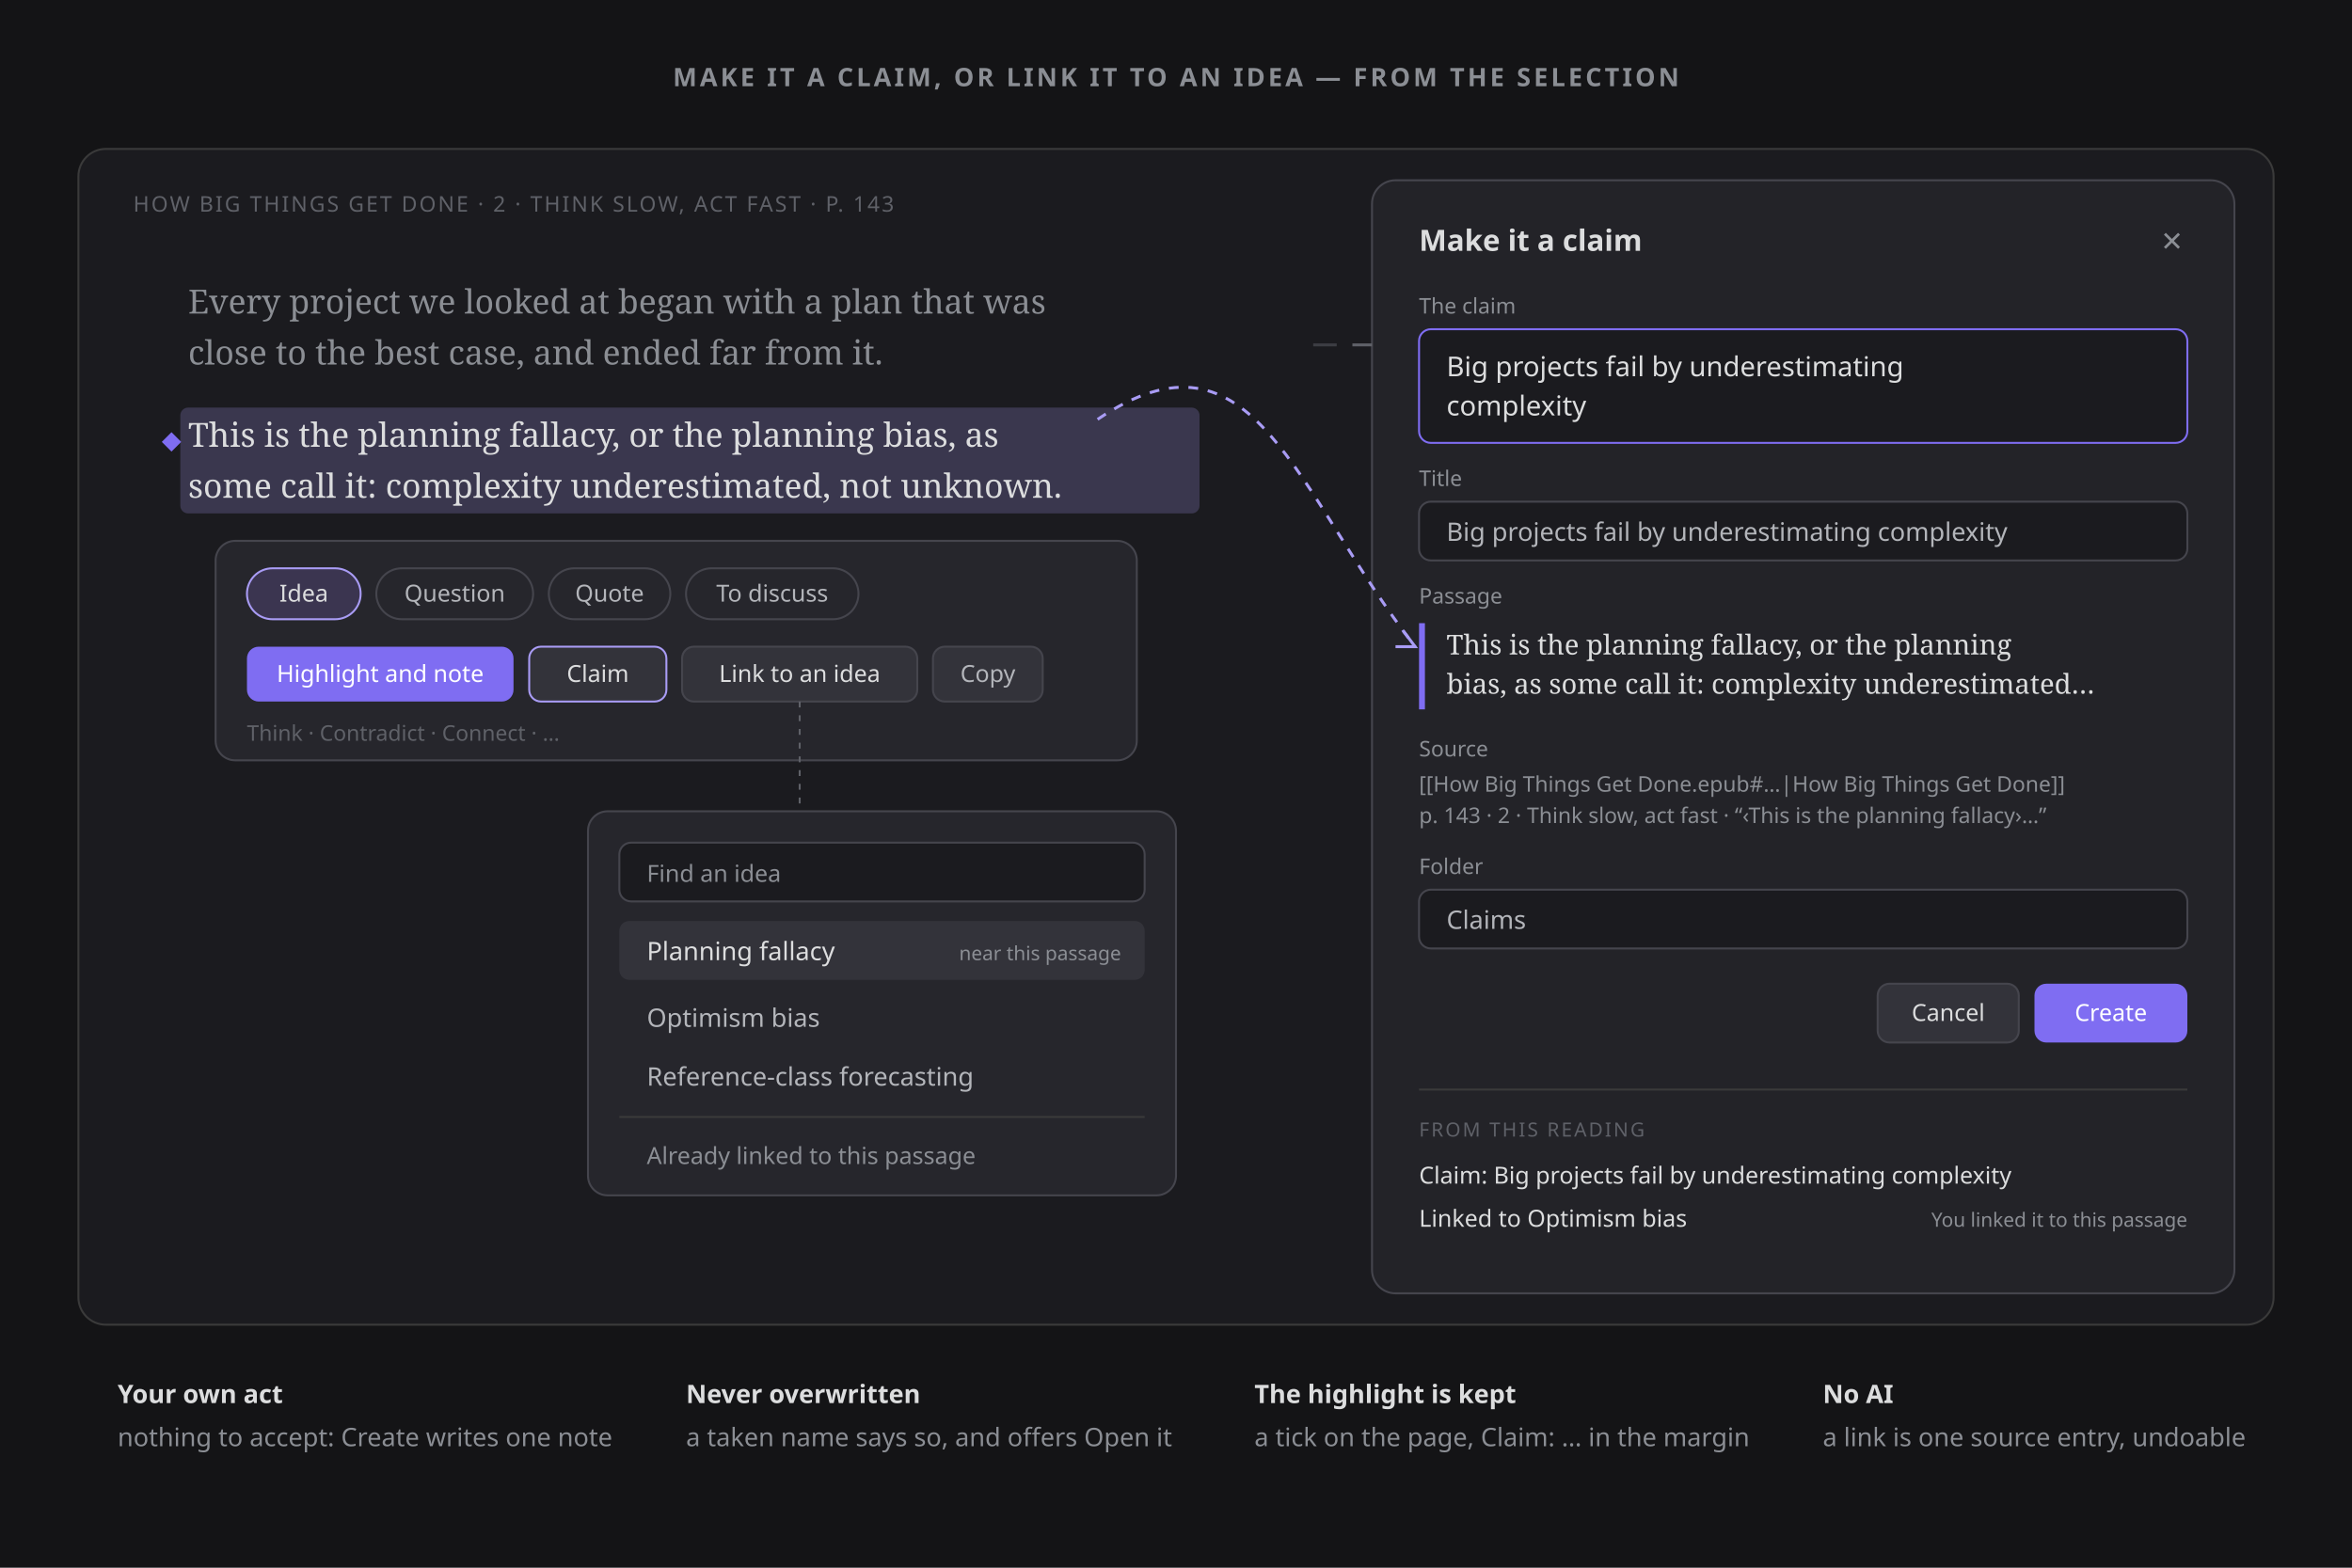
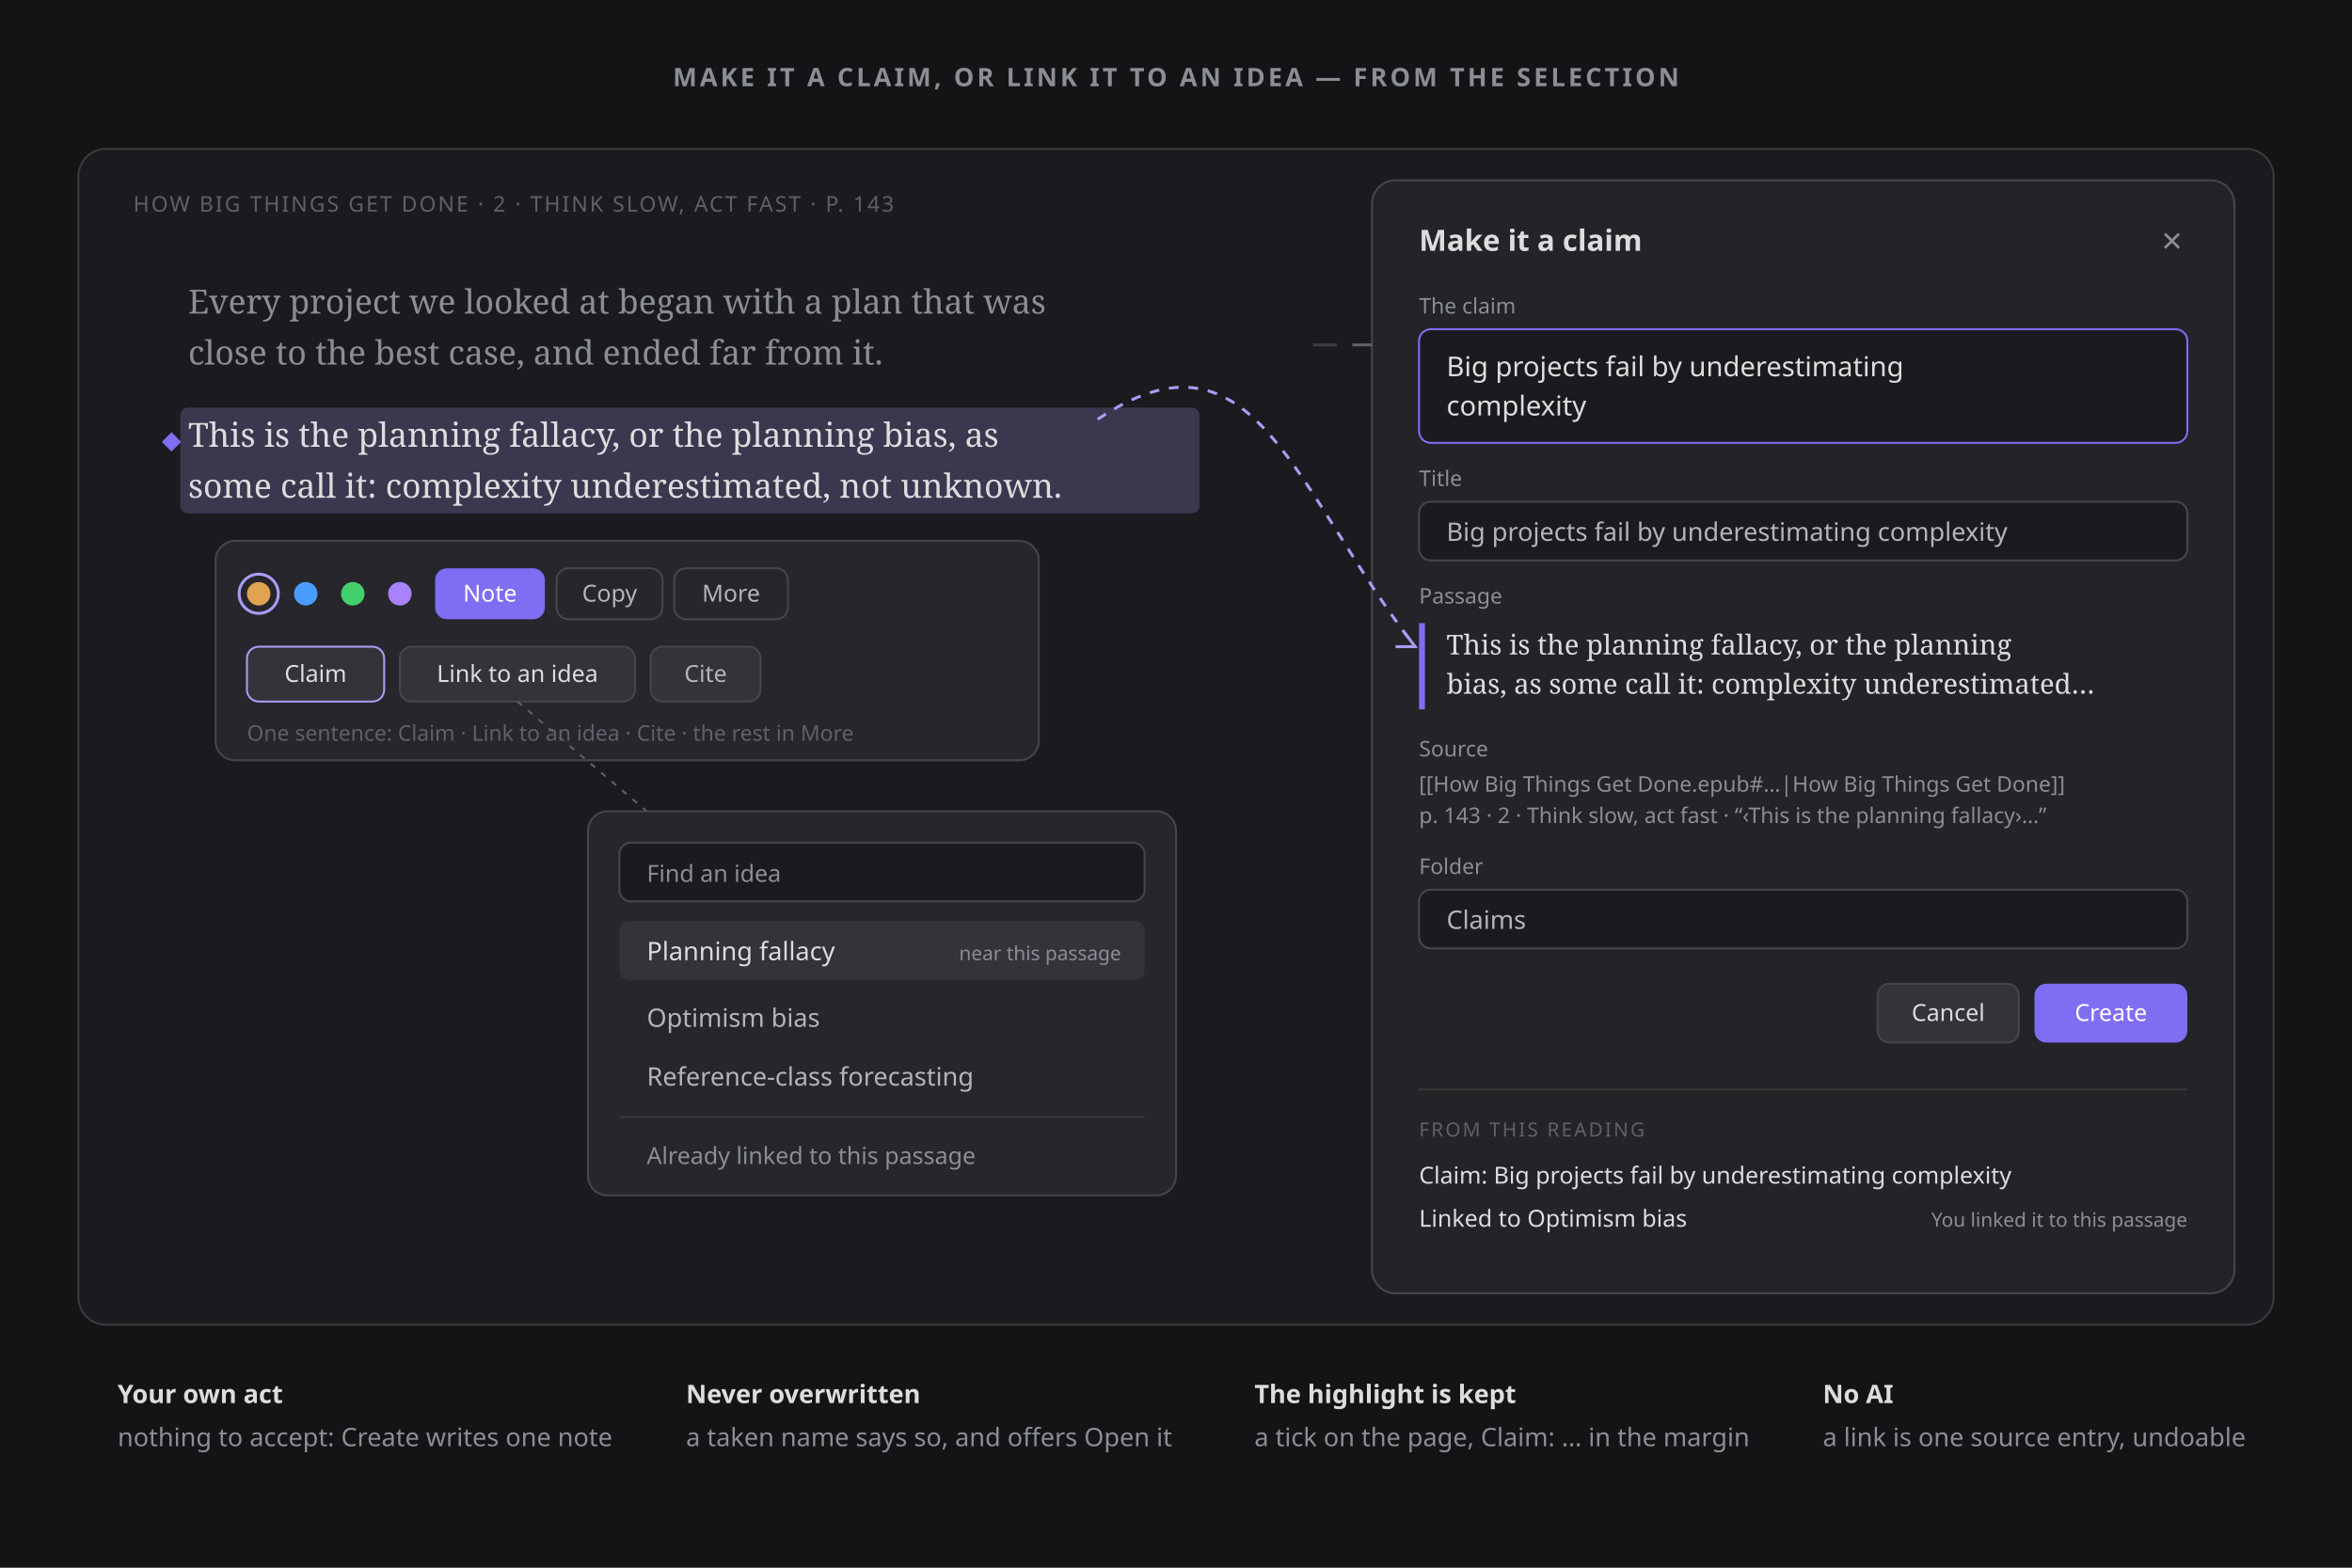
- <svg xmlns="http://www.w3.org/2000/svg" width="1200" height="800" viewBox="0 0 1200 800" role="img" aria-label="Make it a claim, or link it to an idea. Left: a book in the Reader, a sentence naming the planning fallacy selected, and its popover: the four meanings, then the first row, Highlight and note, Claim and Link to an idea. A dashed arc shows the selected words travelling from the page into the quote of the claim sheet on the right, which stands in Alongside's place beside the page: Make it a claim, the claim box holding Big projects fail by underestimating complexity, the title, the passage quoted, the source as it will be written with the book, the chapter and page 143, the folder, and Cancel and Create. Below the popover, the picker grown from Link to an idea: Find an idea, Planning fallacy at the top as near this passage, Optimism bias, and the line Already linked to this passage under a second pick. At the bottom of the sheet's slot, From this reading lists Claim: Big projects fail by underestimating complexity and Linked to Optimism bias. Underneath: your own act, nothing to accept; a taken name is never overwritten; the highlight is kept; no AI.">
+ <svg xmlns="http://www.w3.org/2000/svg" width="1200" height="800" viewBox="0 0 1200 800" role="img" aria-label="Make it a claim, or link it to an idea. Left: a book in the Reader, a sentence naming the planning fallacy selected, and its popover below it: four meaning dots, Note, Copy and More, then the second row a sentence gets, Claim, Link to an idea and Cite. A dashed arc shows the selected words travelling from the page into the quote of the claim sheet on the right, which stands in Alongside's place beside the page: Make it a claim, the claim box holding Big projects fail by underestimating complexity, the title, the passage quoted, the source as it will be written with the book, the chapter and page 143, the folder, and Cancel and Create. Below the popover, the picker grown from Link to an idea: Find an idea, Planning fallacy at the top as near this passage, Optimism bias, and the line Already linked to this passage under a second pick. At the bottom of the sheet's slot, From this reading lists Claim: Big projects fail by underestimating complexity and Linked to Optimism bias. Underneath: your own act, nothing to accept; a taken name is never overwritten; the highlight is kept; no AI.">
  <rect width="1200" height="800" fill="#141416" />
  <text x="600" y="44" fill="#8b8e94" font-family="sans-serif" font-size="13" font-weight="600" text-anchor="middle" letter-spacing="1.5">MAKE IT A CLAIM, OR LINK IT TO AN IDEA — FROM THE SELECTION</text>
  <g font-family="sans-serif">
    <rect x="40" y="76" width="1120" height="600" rx="14" fill="#1b1b1f" stroke="#3a3a3a" />
    <text x="68" y="108" fill="#5f6168" font-size="11" letter-spacing="1">HOW BIG THINGS GET DONE · 2 · THINK SLOW, ACT FAST · P. 143</text>
  </g>
  <g font-family="serif" font-size="17" fill="#8b8e94">
    <text x="96" y="160">Every project we looked at began with a plan that was</text>
    <text x="96" y="186">close to the best case, and ended far from it.</text>
  </g>
  <rect x="92" y="208" width="520" height="54" rx="4" fill="#a99cf5" fill-opacity="0.22" />
  <g font-family="serif" font-size="17" fill="#dcddde">
    <text x="96" y="228">This is the planning fallacy, or the planning bias, as</text>
    <text x="96" y="254">some call it: complexity underestimated, not unknown.</text>
  </g>
  <rect x="84" y="222" width="7" height="7" fill="#7f6df2" transform="rotate(45 87.5 225.5)" />
  <g font-family="sans-serif">
-     <rect x="110" y="276" width="470" height="112" rx="10" fill="#26262c" stroke="#45454d" />
+     <rect x="110" y="276" width="420" height="112" rx="10" fill="#26262c" stroke="#45454d" />
    <g font-size="12">
-       <rect x="126" y="290" width="58" height="26" rx="13" fill="#3b3550" stroke="#a99cf5" />
-       <text x="155" y="307" fill="#dcddde" text-anchor="middle">Idea</text>
-       <rect x="192" y="290" width="80" height="26" rx="13" fill="none" stroke="#45454d" />
-       <text x="232" y="307" fill="#b3b5ba" text-anchor="middle">Question</text>
-       <rect x="280" y="290" width="62" height="26" rx="13" fill="none" stroke="#45454d" />
-       <text x="311" y="307" fill="#b3b5ba" text-anchor="middle">Quote</text>
-       <rect x="350" y="290" width="88" height="26" rx="13" fill="none" stroke="#45454d" />
-       <text x="394" y="307" fill="#b3b5ba" text-anchor="middle">To discuss</text>
-       <rect x="126" y="330" width="136" height="28" rx="6" fill="#7f6df2" />
-       <text x="194" y="348" fill="#ffffff" text-anchor="middle">Highlight and note</text>
-       <rect x="270" y="330" width="70" height="28" rx="6" fill="#33333a" stroke="#a99cf5" />
-       <text x="305" y="348" fill="#dcddde" text-anchor="middle">Claim</text>
-       <rect x="348" y="330" width="120" height="28" rx="6" fill="#33333a" stroke="#45454d" />
-       <text x="408" y="348" fill="#dcddde" text-anchor="middle">Link to an idea</text>
-       <rect x="476" y="330" width="56" height="28" rx="6" fill="#33333a" stroke="#45454d" />
-       <text x="504" y="348" fill="#b3b5ba" text-anchor="middle">Copy</text>
+       <circle cx="132" cy="303" r="10" fill="none" stroke="#a99cf5" stroke-width="1.5" />
+       <circle cx="132" cy="303" r="6" fill="#e0a351" />
+       <circle cx="156" cy="303" r="6" fill="#4a9dff" />
+       <circle cx="180" cy="303" r="6" fill="#44cf6e" />
+       <circle cx="204" cy="303" r="6" fill="#a882ff" />
+       <rect x="222" y="290" width="56" height="26" rx="6" fill="#7f6df2" />
+       <text x="250" y="307" fill="#ffffff" text-anchor="middle">Note</text>
+       <rect x="284" y="290" width="54" height="26" rx="6" fill="none" stroke="#45454d" />
+       <text x="311" y="307" fill="#b3b5ba" text-anchor="middle">Copy</text>
+       <rect x="344" y="290" width="58" height="26" rx="6" fill="none" stroke="#45454d" />
+       <text x="373" y="307" fill="#b3b5ba" text-anchor="middle">More</text>
+       <rect x="126" y="330" width="70" height="28" rx="6" fill="#33333a" stroke="#a99cf5" />
+       <text x="161" y="348" fill="#dcddde" text-anchor="middle">Claim</text>
+       <rect x="204" y="330" width="120" height="28" rx="6" fill="#33333a" stroke="#45454d" />
+       <text x="264" y="348" fill="#dcddde" text-anchor="middle">Link to an idea</text>
+       <rect x="332" y="330" width="56" height="28" rx="6" fill="#33333a" stroke="#45454d" />
+       <text x="360" y="348" fill="#b3b5ba" text-anchor="middle">Cite</text>
    </g>
-     <text x="126" y="378" fill="#5f6168" font-size="11">Think  ·  Contradict  ·  Connect  ·  …</text>
+     <text x="126" y="378" fill="#5f6168" font-size="11">One sentence: Claim · Link to an idea · Cite  ·  the rest in More</text>
  </g>
  <g font-family="sans-serif">
-     <path d="M408 358 L408 414" stroke="#5f6168" stroke-dasharray="3 4" fill="none" />
+     <path d="M264 358 L330 414" stroke="#5f6168" stroke-dasharray="3 4" fill="none" />
    <rect x="300" y="414" width="300" height="196" rx="10" fill="#26262c" stroke="#45454d" />
    <rect x="316" y="430" width="268" height="30" rx="6" fill="#1b1b1f" stroke="#45454d" />
    <text x="330" y="450" fill="#8b8e94" font-size="12">Find an idea</text>
    <rect x="316" y="470" width="268" height="30" rx="5" fill="#33333a" />
    <text x="330" y="490" fill="#dcddde" font-size="13">Planning fallacy</text>
    <text x="572" y="490" fill="#8b8e94" font-size="10" text-anchor="end">near this passage</text>
    <text x="330" y="524" fill="#b3b5ba" font-size="13">Optimism bias</text>
    <text x="330" y="554" fill="#b3b5ba" font-size="13">Reference-class forecasting</text>
    <line x1="316" y1="570" x2="584" y2="570" stroke="#3a3a3a" />
    <text x="330" y="594" fill="#8b8e94" font-size="12">Already linked to this passage</text>
  </g>
  <g font-family="sans-serif">
    <rect x="700" y="92" width="440" height="568" rx="12" fill="#232328" stroke="#45454d" />
    <text x="724" y="128" fill="#dcddde" font-size="15" font-weight="600">Make it a claim</text>
    <text x="1114" y="128" fill="#8b8e94" font-size="14" text-anchor="end">✕</text>
    <text x="724" y="160" fill="#8b8e94" font-size="11">The claim</text>
    <rect x="724" y="168" width="392" height="58" rx="6" fill="#1b1b1f" stroke="#7f6df2" />
    <text x="738" y="192" fill="#dcddde" font-size="14">Big projects fail by underestimating</text>
    <text x="738" y="212" fill="#dcddde" font-size="14">complexity</text>
    <text x="724" y="248" fill="#8b8e94" font-size="11">Title</text>
    <rect x="724" y="256" width="392" height="30" rx="6" fill="#1b1b1f" stroke="#45454d" />
    <text x="738" y="276" fill="#b3b5ba" font-size="13">Big projects fail by underestimating complexity</text>
    <text x="724" y="308" fill="#8b8e94" font-size="11">Passage</text>
    <rect x="724" y="318" width="3" height="44" fill="#7f6df2" />
    <text x="738" y="334" fill="#dcddde" font-family="serif" font-size="14">This is the planning fallacy, or the planning</text>
    <text x="738" y="354" fill="#dcddde" font-family="serif" font-size="14">bias, as some call it: complexity underestimated…</text>
    <text x="724" y="386" fill="#8b8e94" font-size="11">Source</text>
    <text x="724" y="404" fill="#8b8e94" font-size="11">[[How Big Things Get Done.epub#…|How Big Things Get Done]]</text>
    <text x="724" y="420" fill="#8b8e94" font-size="11">p. 143 · 2 · Think slow, act fast · “‹This is the planning fallacy›…”</text>
    <text x="724" y="446" fill="#8b8e94" font-size="11">Folder</text>
    <rect x="724" y="454" width="392" height="30" rx="6" fill="#1b1b1f" stroke="#45454d" />
    <text x="738" y="474" fill="#b3b5ba" font-size="13">Claims</text>
    <rect x="958" y="502" width="72" height="30" rx="6" fill="#33333a" stroke="#45454d" />
    <text x="994" y="521" fill="#dcddde" font-size="12" text-anchor="middle">Cancel</text>
    <rect x="1038" y="502" width="78" height="30" rx="6" fill="#7f6df2" />
    <text x="1077" y="521" fill="#ffffff" font-size="12" text-anchor="middle">Create</text>
    <line x1="724" y1="556" x2="1116" y2="556" stroke="#3a3a3a" />
    <text x="724" y="580" fill="#5f6168" font-size="10" letter-spacing="1">FROM THIS READING</text>
    <text x="724" y="604" fill="#dcddde" font-size="12">Claim: Big projects fail by underestimating complexity</text>
    <text x="724" y="626" fill="#dcddde" font-size="12">Linked to Optimism bias</text>
    <text x="1116" y="626" fill="#8b8e94" font-size="10" text-anchor="end">You linked it to this passage</text>
  </g>
  <path d="M560 214 C 640 160, 660 250, 722 330" stroke="#a99cf5" stroke-width="1.5" stroke-dasharray="5 5" fill="none" />
  <path d="M716 322 L722 330 L712 330" stroke="#a99cf5" stroke-width="1.5" fill="none" />
  <path d="M690 176 L700 176" stroke="#5f6168" stroke-width="1.5" />
  <path d="M670 176 L682 176" stroke="#5f6168" stroke-width="1.5" stroke-opacity="0.5" />
  <g font-family="sans-serif" font-size="13">
    <text x="60" y="716" fill="#dcddde" font-weight="600">Your own act</text>
    <text x="60" y="738" fill="#8b8e94">nothing to accept: Create writes one note</text>
    <text x="350" y="716" fill="#dcddde" font-weight="600">Never overwritten</text>
    <text x="350" y="738" fill="#8b8e94">a taken name says so, and offers Open it</text>
    <text x="640" y="716" fill="#dcddde" font-weight="600">The highlight is kept</text>
    <text x="640" y="738" fill="#8b8e94">a tick on the page, Claim: … in the margin</text>
    <text x="930" y="716" fill="#dcddde" font-weight="600">No AI</text>
    <text x="930" y="738" fill="#8b8e94">a link is one source entry, undoable</text>
  </g>
</svg>
